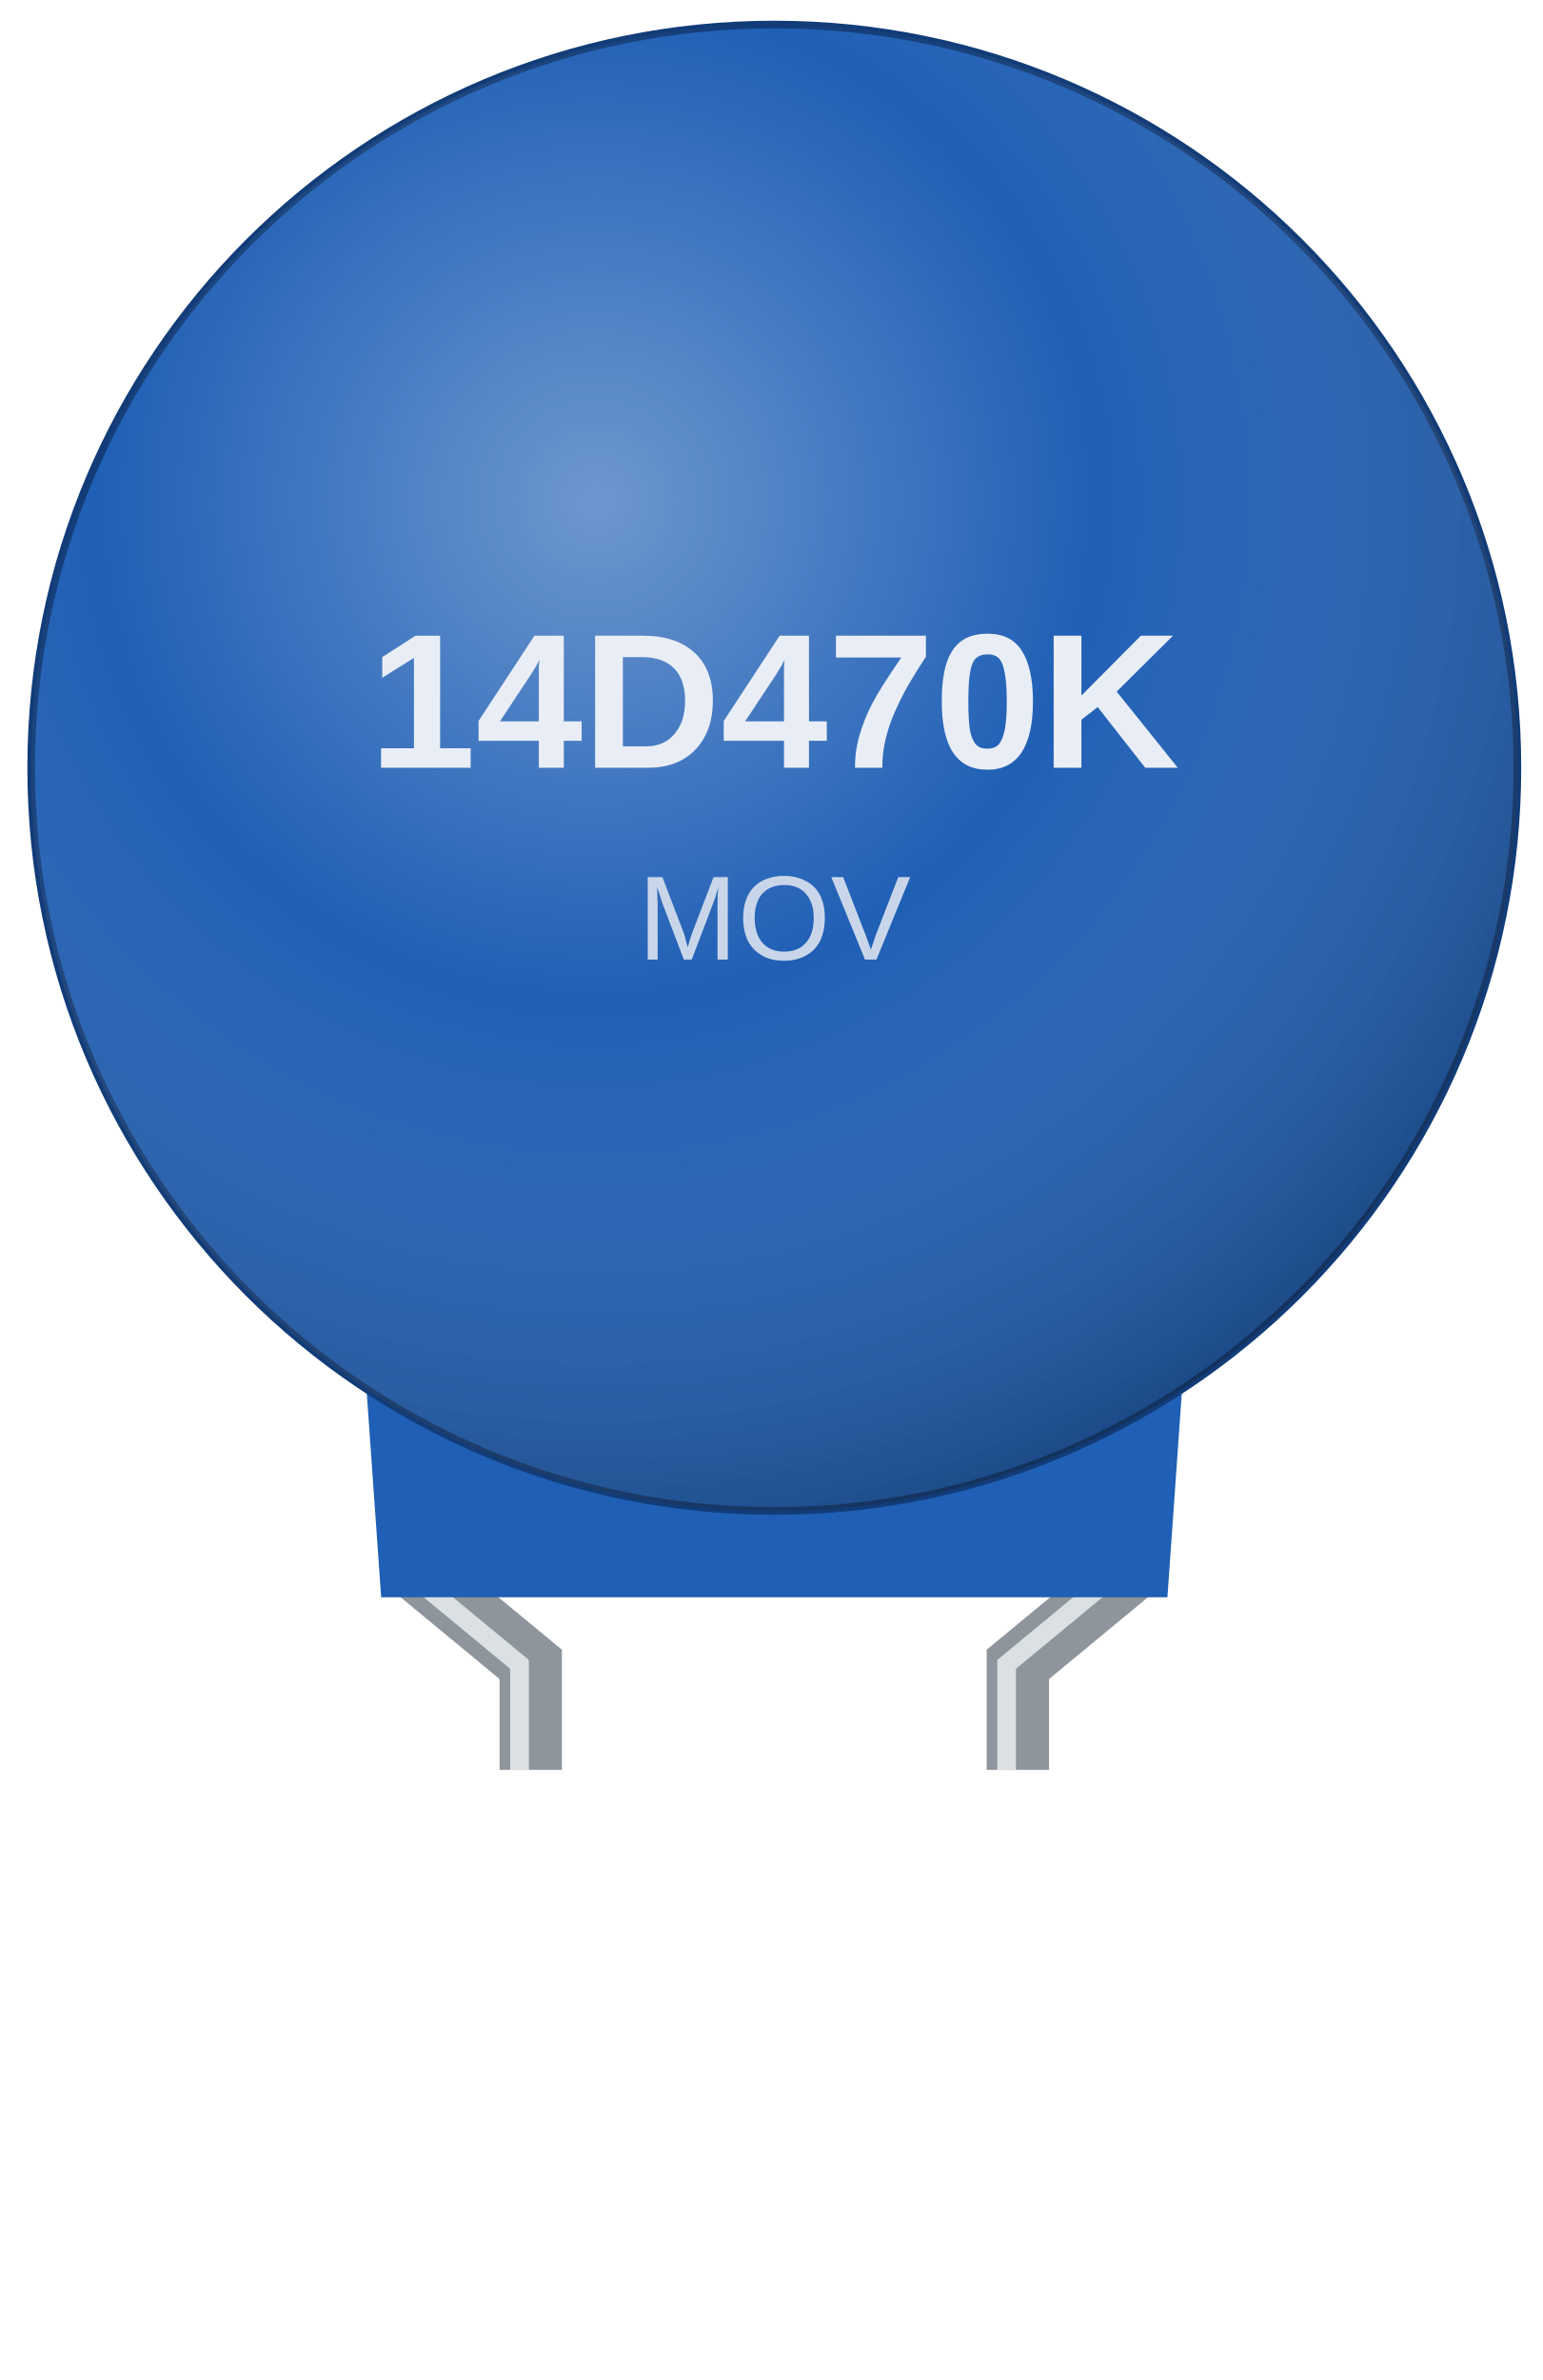
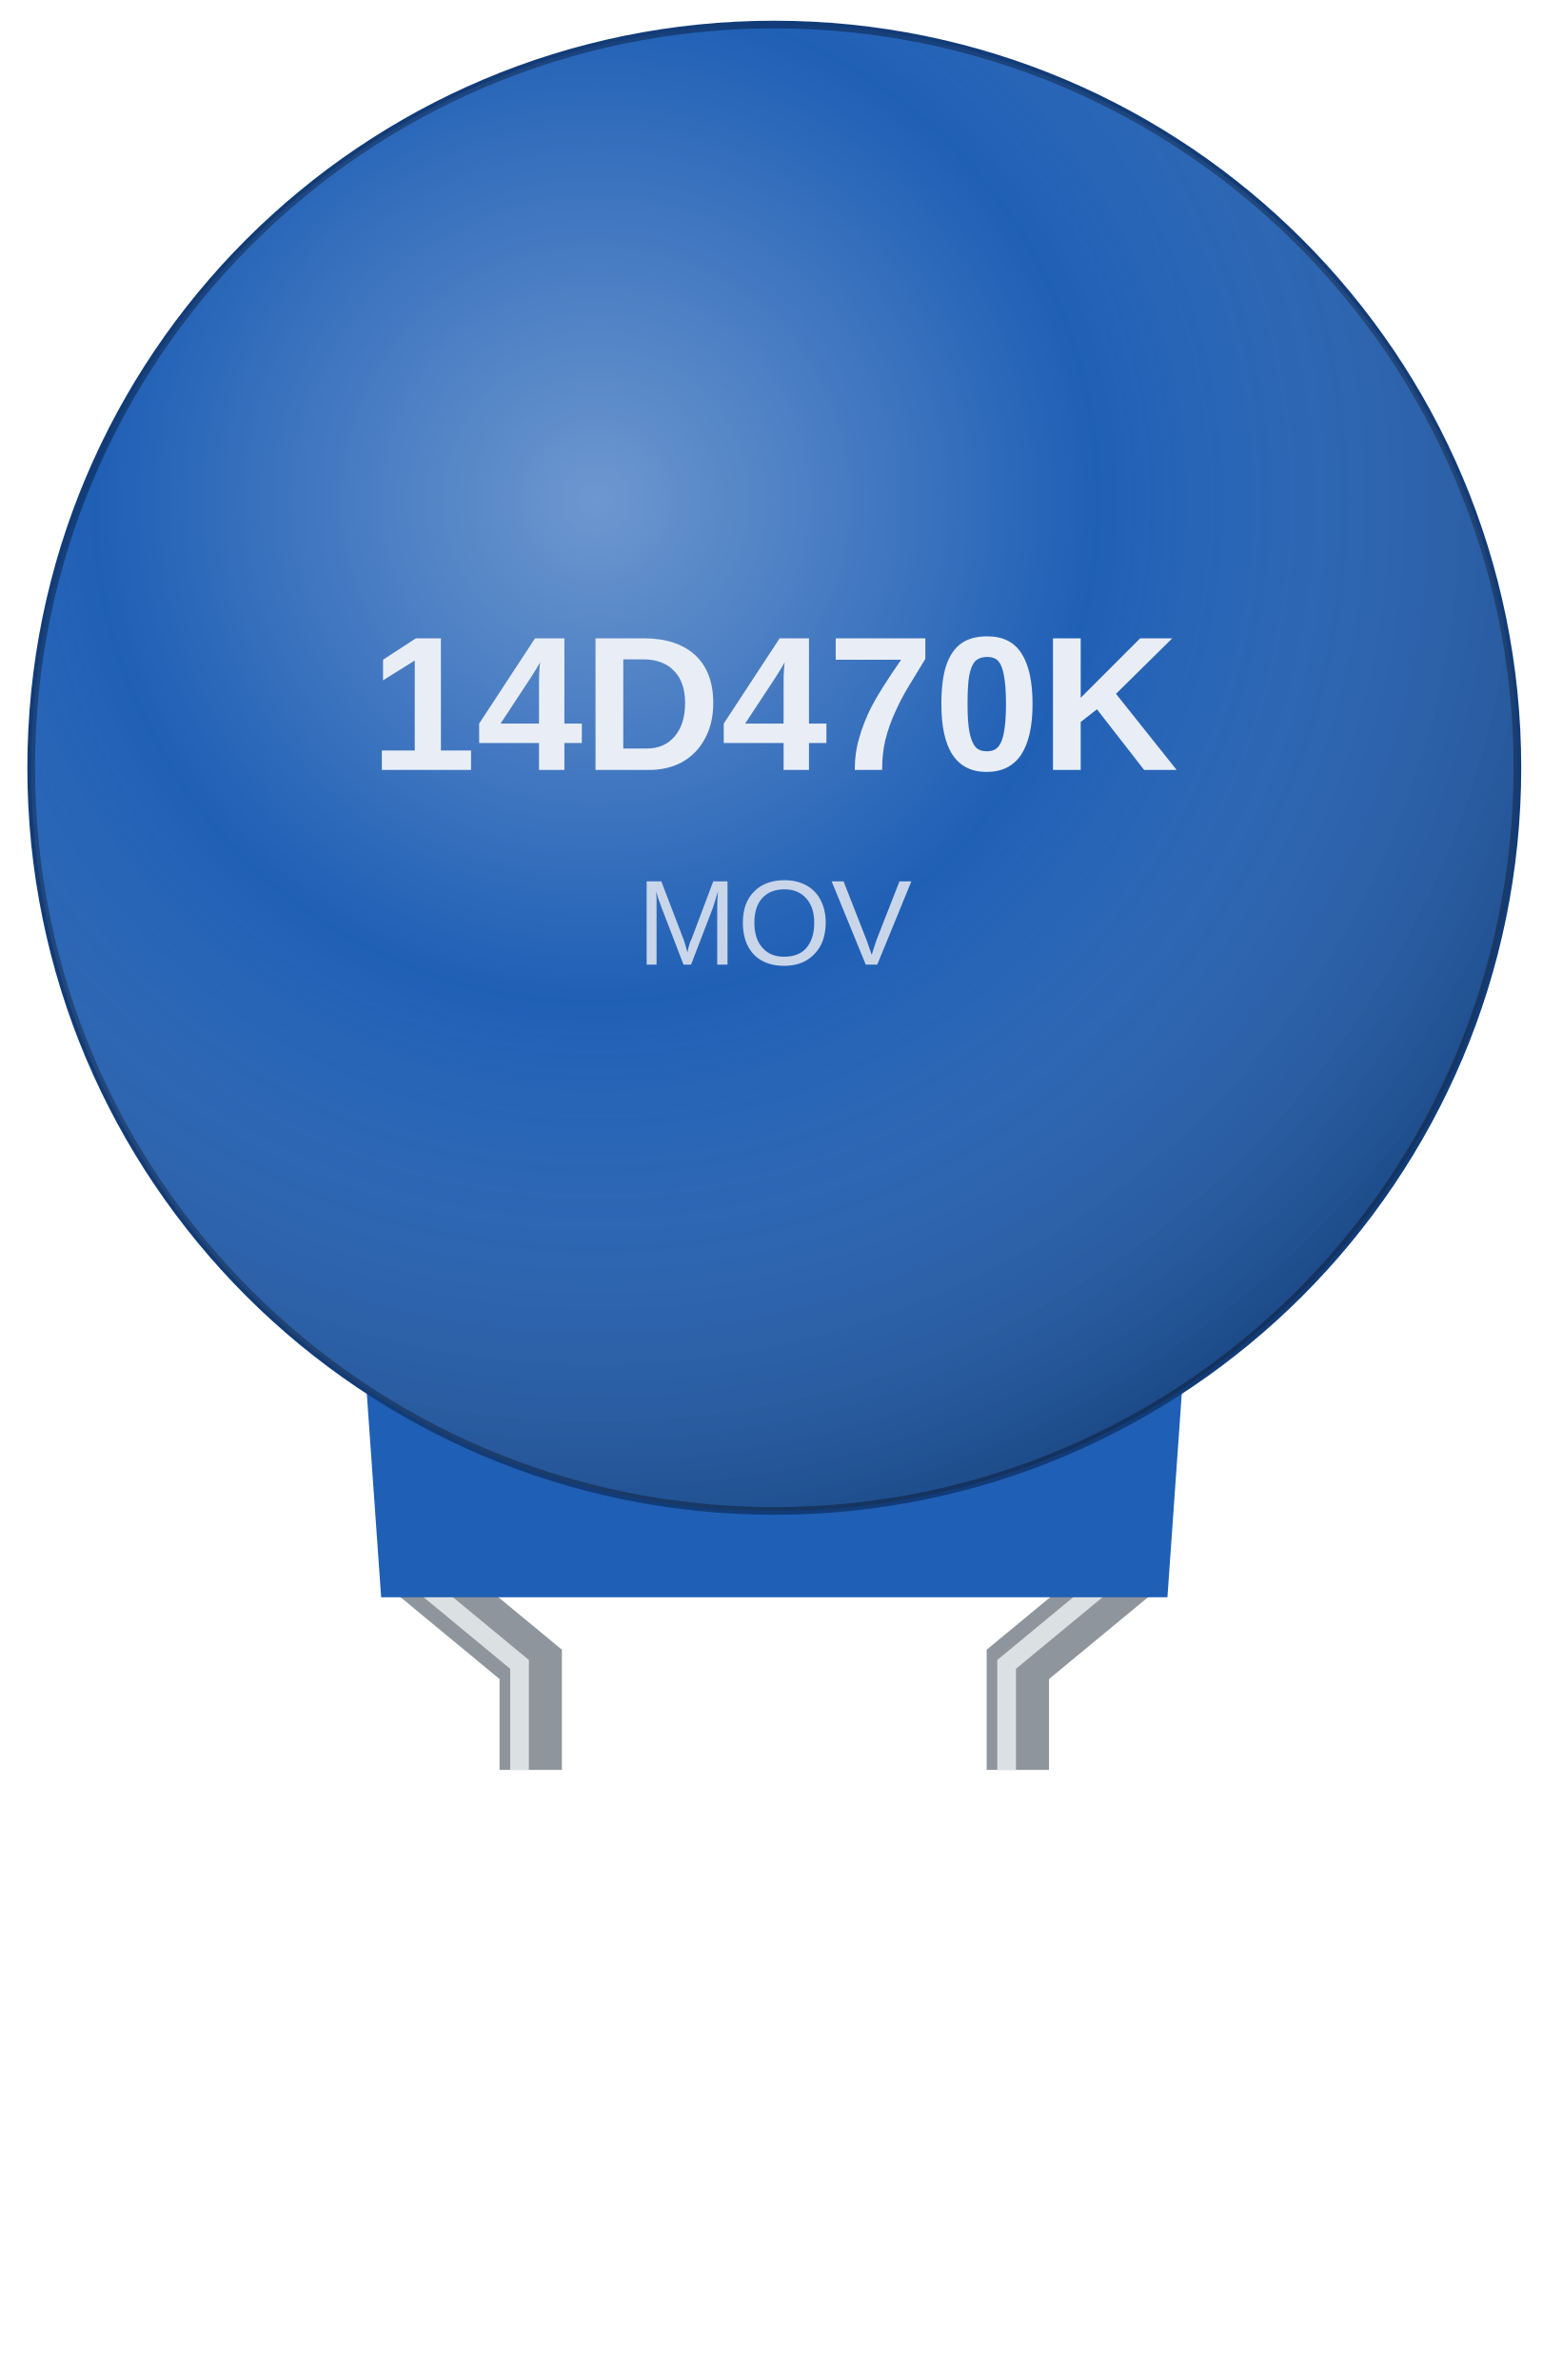
<svg xmlns="http://www.w3.org/2000/svg" version="1.1" width="60.8px" height="93.8px" data-sobra="15.4 24.4" viewBox="0 0 60.8 93.8">
  <defs>
    <linearGradient id="luz" x1="0" y1="0" x2="0" y2="1">
      <stop offset="0" stop-color="#ffffff" stop-opacity="0.16" />
      <stop offset="0.45" stop-color="#ffffff" stop-opacity="0" />
      <stop offset="1" stop-color="#000000" stop-opacity="0.22" />
    </linearGradient>
    <linearGradient id="metal" x1="0" y1="0" x2="0" y2="1">
      <stop offset="0" stop-color="#f4f6f8" />
      <stop offset="0.5" stop-color="#b9bfc6" />
      <stop offset="1" stop-color="#868d95" />
    </linearGradient>
    <linearGradient id="metal-h" x1="0" y1="0" x2="1" y2="0">
      <stop offset="0" stop-color="#8a9199" />
      <stop offset="0.35" stop-color="#eef1f4" />
      <stop offset="0.7" stop-color="#b3b9c0" />
      <stop offset="1" stop-color="#7c838b" />
    </linearGradient>
    <radialGradient id="lata" cx="0.4" cy="0.38" r="0.66">
      <stop offset="0" stop-color="#f6f8fa" />
      <stop offset="0.6" stop-color="#c3c9cf" />
      <stop offset="1" stop-color="#8c939b" />
    </radialGradient>
    <linearGradient id="plastico" x1="0" y1="0" x2="0" y2="1">
      <stop offset="0" stop-color="#3a3c40" />
      <stop offset="1" stop-color="#16171a" />
    </linearGradient>
    <linearGradient id="ouro" x1="0" y1="0" x2="0" y2="1">
      <stop offset="0" stop-color="#f4dc8c" />
      <stop offset="1" stop-color="#b88a2c" />
    </linearGradient>
    <linearGradient id="cilindro" x1="0" y1="0" x2="0" y2="1">
      <stop offset="0" stop-color="#000000" stop-opacity="0.28" />
      <stop offset="0.28" stop-color="#ffffff" stop-opacity="0.22" />
      <stop offset="0.42" stop-color="#ffffff" stop-opacity="0.05" />
      <stop offset="0.75" stop-color="#000000" stop-opacity="0.08" />
      <stop offset="1" stop-color="#000000" stop-opacity="0.35" />
    </linearGradient>
    <linearGradient id="cilindro-v" x1="0" y1="0" x2="1" y2="0">
      <stop offset="0" stop-color="#000000" stop-opacity="0.35" />
      <stop offset="0.22" stop-color="#ffffff" stop-opacity="0.22" />
      <stop offset="0.38" stop-color="#ffffff" stop-opacity="0.04" />
      <stop offset="0.8" stop-color="#000000" stop-opacity="0.1" />
      <stop offset="1" stop-color="#000000" stop-opacity="0.4" />
    </linearGradient>
    <radialGradient id="disco" cx="0.38" cy="0.32" r="0.75">
      <stop offset="0" stop-color="#ffffff" stop-opacity="0.35" />
      <stop offset="0.45" stop-color="#ffffff" stop-opacity="0" />
      <stop offset="1" stop-color="#000000" stop-opacity="0.3" />
    </radialGradient>
    <linearGradient id="cobre" x1="0" y1="0" x2="1" y2="0">
      <stop offset="0" stop-color="#6e3b14" />
      <stop offset="0.25" stop-color="#d98c4a" />
      <stop offset="0.45" stop-color="#f0b27a" />
      <stop offset="0.75" stop-color="#b8692e" />
      <stop offset="1" stop-color="#5e3110" />
    </linearGradient>
    <linearGradient id="ferrite" x1="0" y1="0" x2="1" y2="0">
      <stop offset="0" stop-color="#1c1d20" />
      <stop offset="0.3" stop-color="#55575c" />
      <stop offset="0.6" stop-color="#3a3c40" />
      <stop offset="1" stop-color="#16171a" />
    </linearGradient>
    <linearGradient id="vidro" x1="0" y1="0" x2="0" y2="1">
      <stop offset="0" stop-color="#d6e4ec" stop-opacity="0.5" />
      <stop offset="0.25" stop-color="#ffffff" stop-opacity="0.3" />
      <stop offset="0.55" stop-color="#dfe9ef" stop-opacity="0.08" />
      <stop offset="1" stop-color="#9fb4c0" stop-opacity="0.4" />
    </linearGradient>
  </defs>
  <path d="M16.347 47.833 L16.347 61.817 L20.92 65.596 L20.92 69.754" fill="none" stroke="#8e959c" stroke-width="2.457" stroke-linecap="butt" />
  <path d="M15.905 47.833 L15.905 61.817 L20.478 65.596 L20.478 69.754" fill="none" stroke="#e9edf0" stroke-width="0.737" stroke-linecap="butt" stroke-opacity="0.85" />
  <path d="M44.693 47.833 L44.693 61.817 L40.12 65.596 L40.12 69.754" fill="none" stroke="#8e959c" stroke-width="2.457" stroke-linecap="butt" />
  <path d="M44.251 47.833 L44.251 61.817 L39.678 65.596 L39.678 69.754" fill="none" stroke="#e9edf0" stroke-width="0.737" stroke-linecap="butt" stroke-opacity="0.85" />
  <path d="M14.268 52.226 L15.024 62.951 L17.67 62.951 L43.37 62.951 L46.016 62.951 L46.772 52.226 Z" fill="#1f5fb5" />
  <circle cx="30.52" cy="30.258" r="29.291" fill="#1f5fb5" stroke="#123c78" stroke-width="0.302" />
  <circle cx="30.52" cy="30.258" r="29.291" fill="url(#disco)" />
-   <text transform="translate(30.52 27.234) rotate(0)" x="0" y="3.024" font-family="Arial" font-weight="bold" font-size="7.559" fill="#e9eef6" text-anchor="middle">14D470K</text>
-   <text transform="translate(30.52 35.927) rotate(0)" x="0" y="1.89" font-family="Arial" font-weight="normal" font-size="4.724" fill="#c9d6ea" text-anchor="middle">MOV</text>
+   <text transform="translate(30.52 27.329) rotate(0)" x="0" y="3.017" font-family="Arial" font-weight="bold" font-size="7.543" fill="#e9eef6" text-anchor="middle">14D470K</text>
+   <text transform="translate(30.52 36.116) rotate(0)" x="0" y="1.904" font-family="Arial" font-weight="normal" font-size="4.76" fill="#c9d6ea" text-anchor="middle">MOV</text>
</svg>
